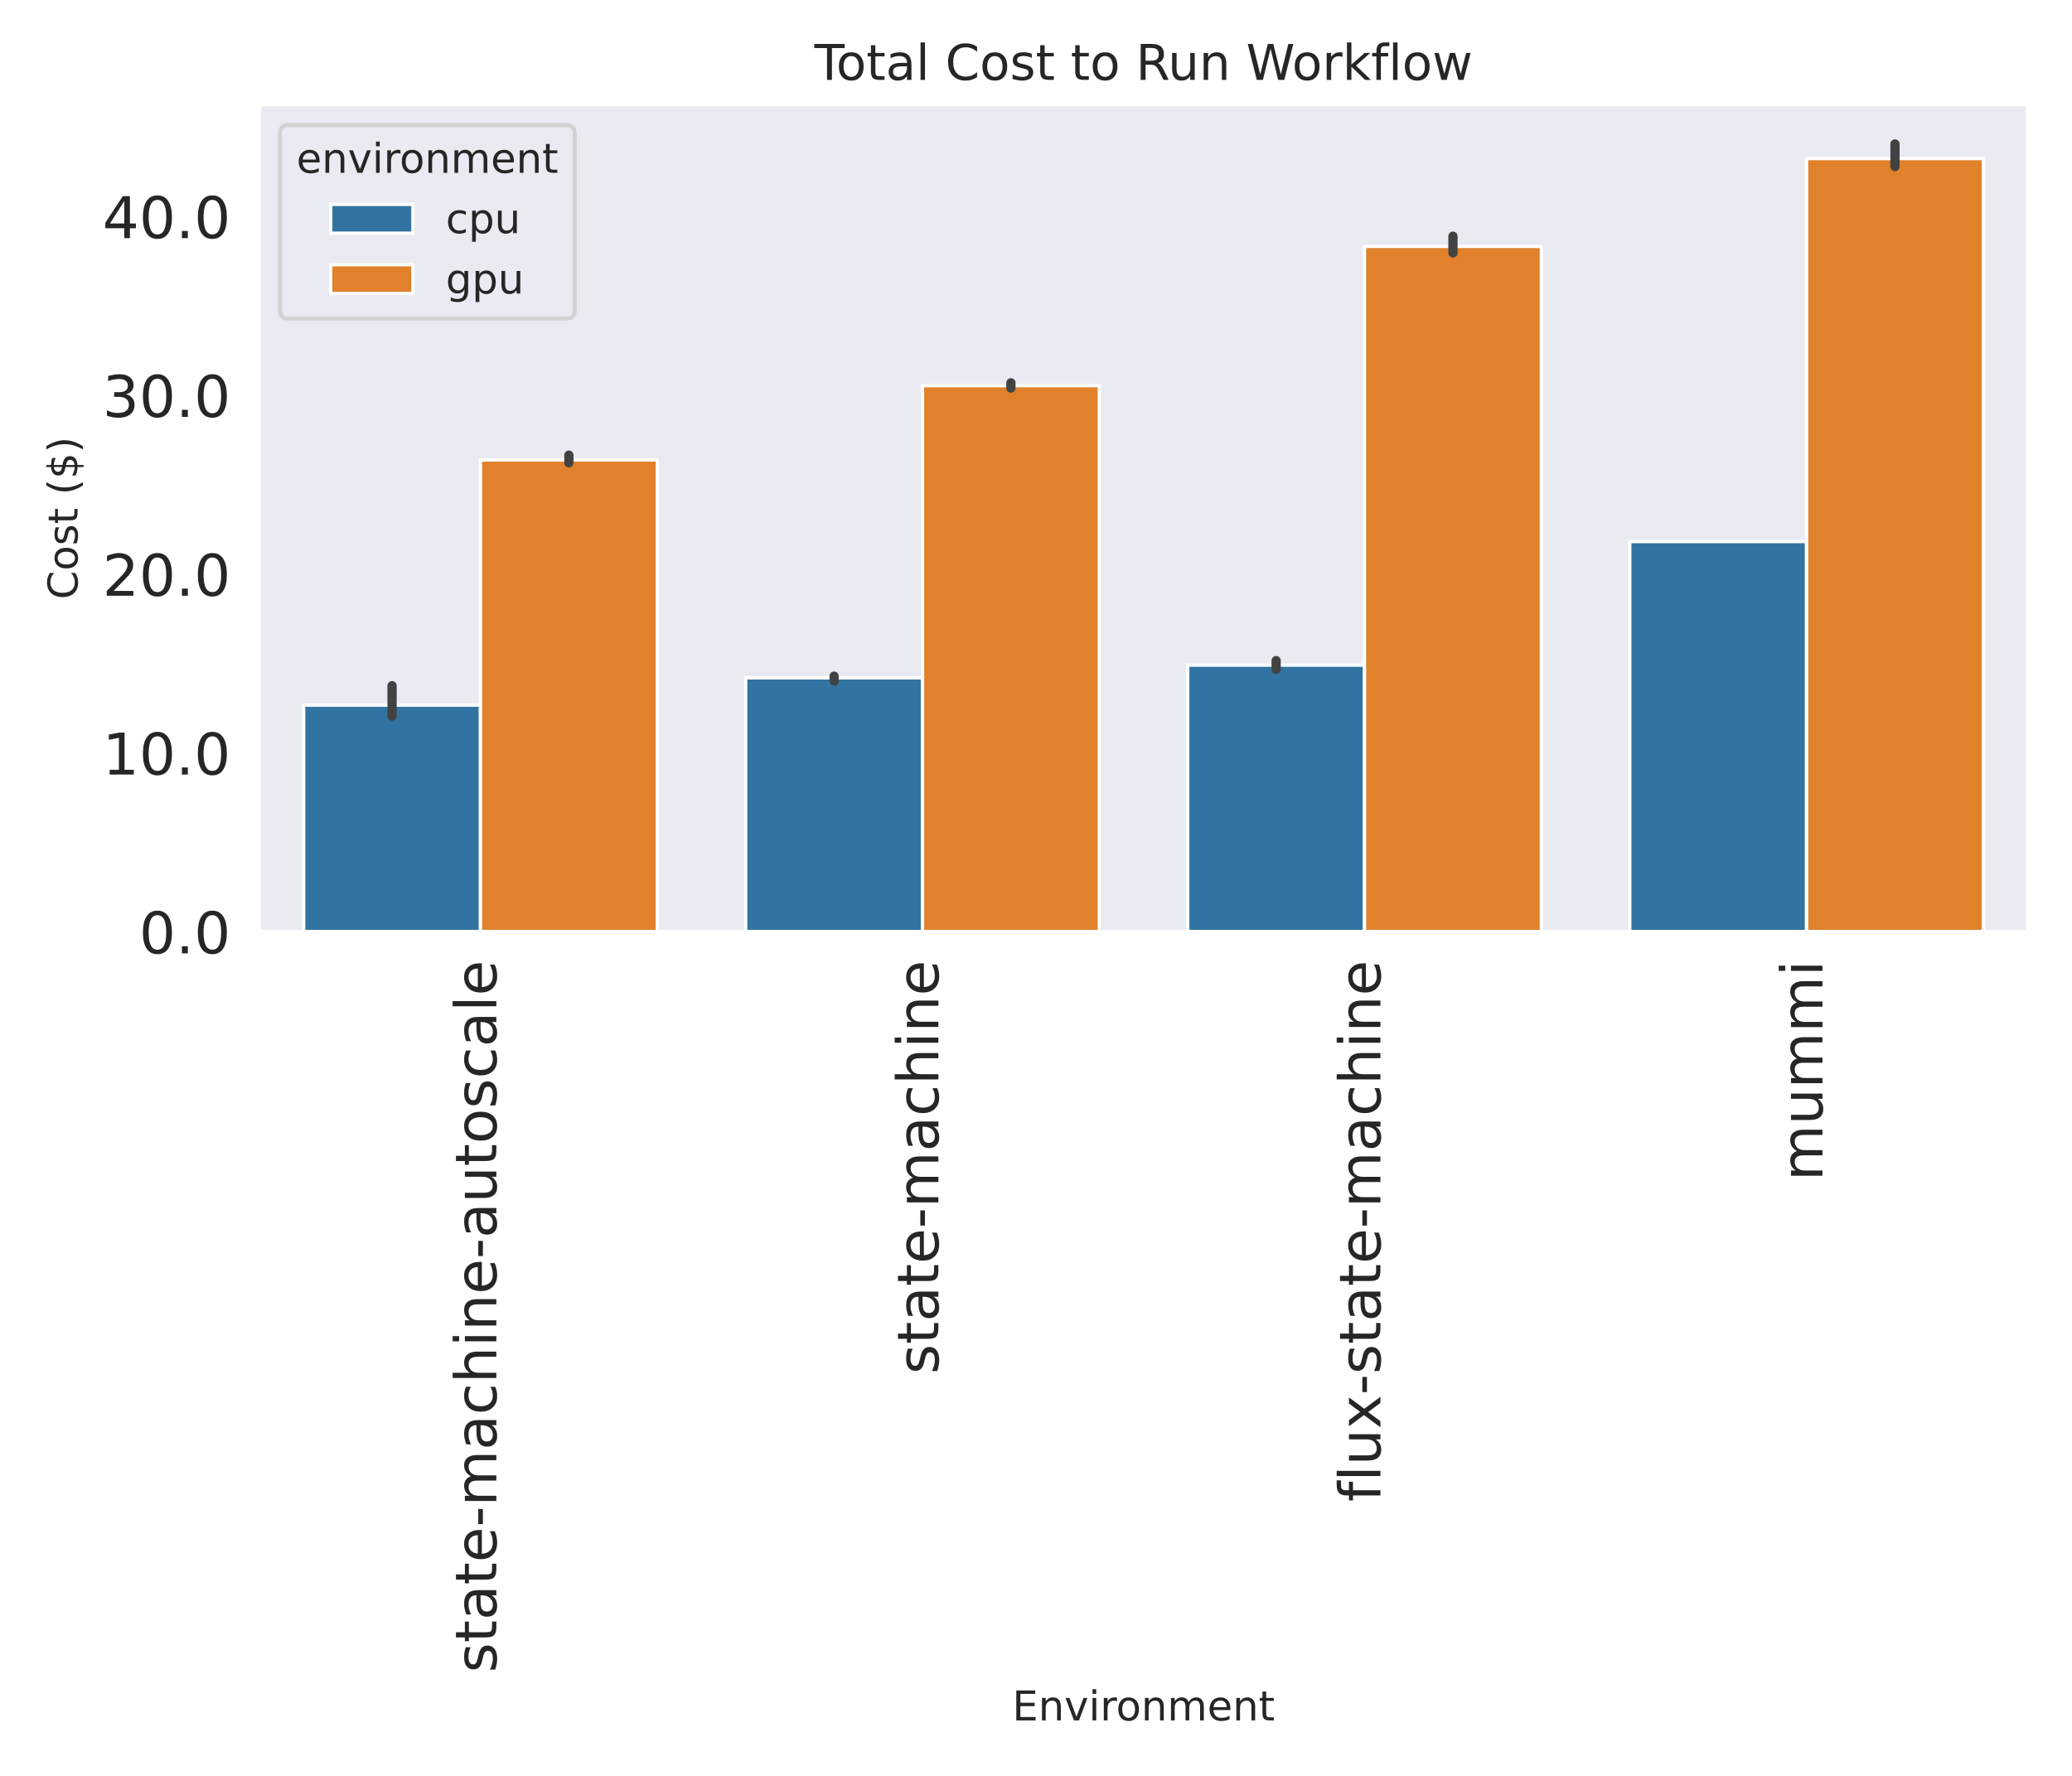
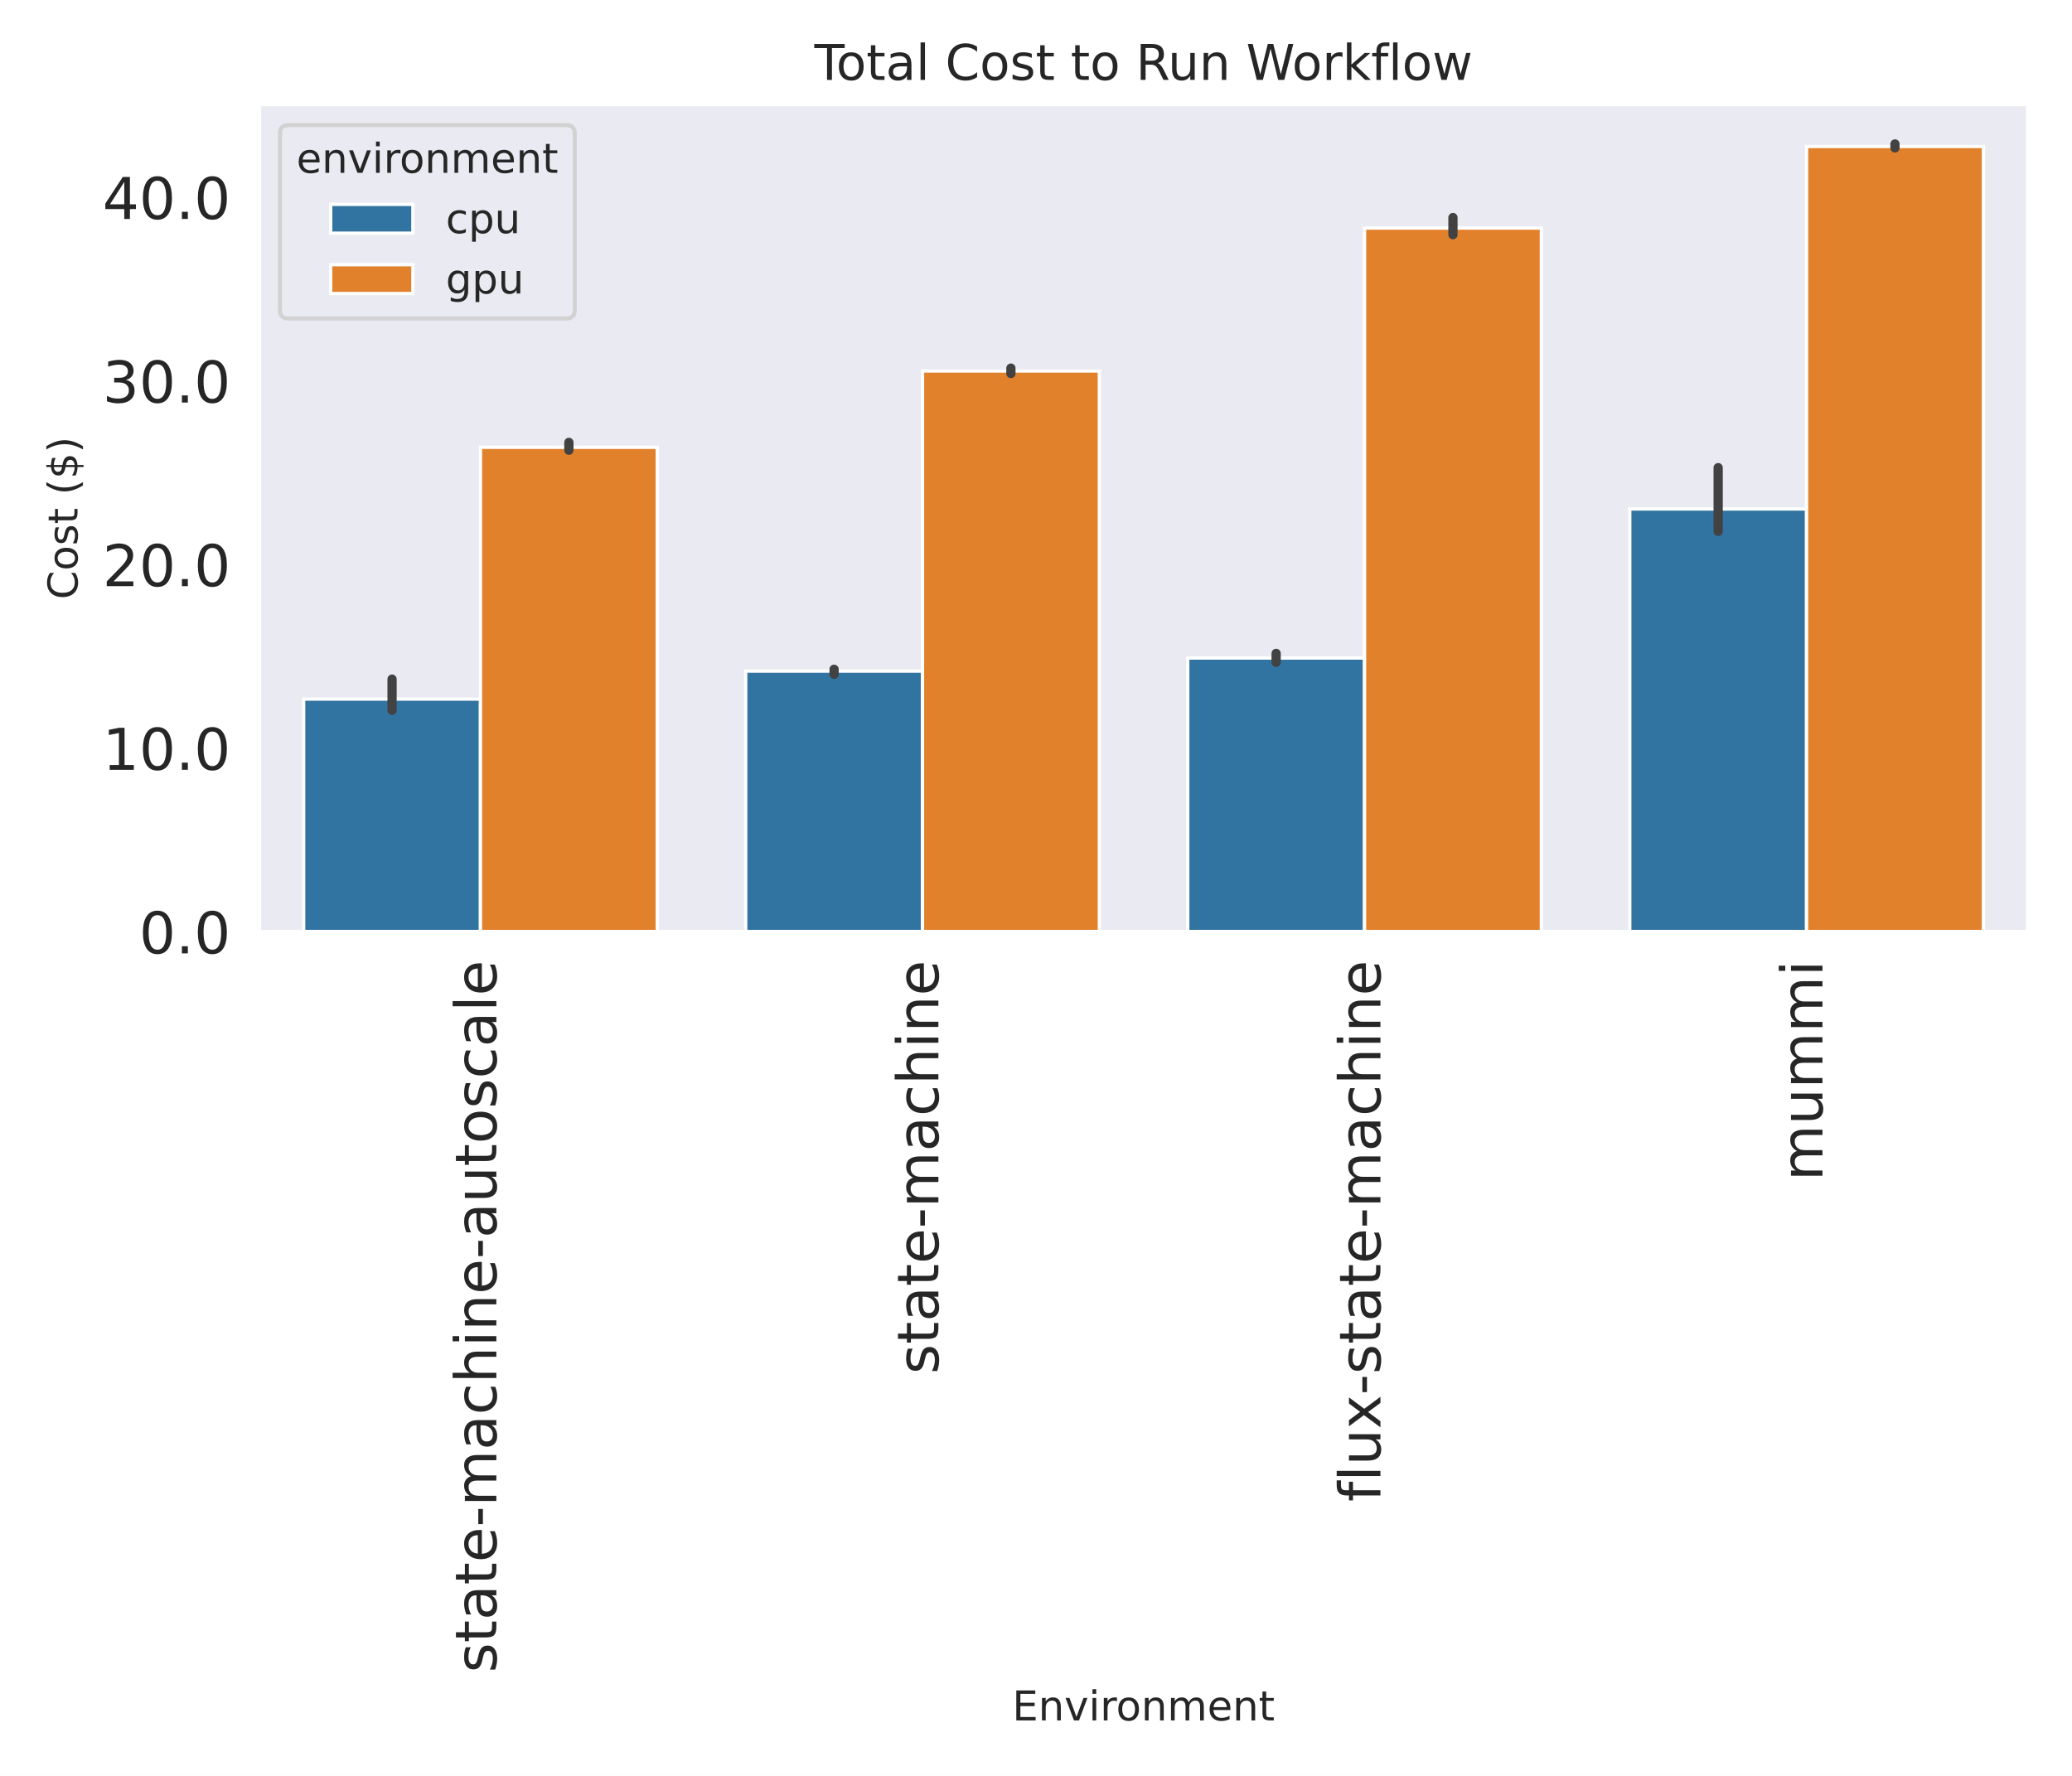
<svg xmlns="http://www.w3.org/2000/svg" xmlns:xlink="http://www.w3.org/1999/xlink" width="504pt" height="432pt" viewBox="0 0 504 432" version="1.1">
  <defs>
    <style type="text/css">*{stroke-linejoin: round; stroke-linecap: butt}</style>
  </defs>
  <g id="figure_1">
    <g id="patch_1">
      <path d="M 0 432  L 504 432  L 504 0  L 0 0  z " style="fill: #ffffff" />
    </g>
    <g id="axes_1">
      <g id="patch_2">
        <path d="M 63.11 226.6  L 493.2 226.6  L 493.2 25.44  L 63.11 25.44  z " style="fill: #eaeaf2" />
      </g>
      <g id="matplotlib.axis_1">
        <g id="xtick_1">
          <g id="text_1">
            <g style="fill: #262626" transform="translate(120.7344 406.9091) rotate(-90) scale(0.14 -0.14)">
              <defs>
                <path id="DejaVuSans-73" d="M 2834 3397  L 2834 2853  Q 2591 2978 2328 3040  Q 2066 3103 1784 3103  Q 1356 3103 1142 2972  Q 928 2841 928 2578  Q 928 2378 1081 2264  Q 1234 2150 1697 2047  L 1894 2003  Q 2506 1872 2764 1633  Q 3022 1394 3022 966  Q 3022 478 2636 193  Q 2250 -91 1575 -91  Q 1294 -91 989 -36  Q 684 19 347 128  L 347 722  Q 666 556 975 473  Q 1284 391 1588 391  Q 1994 391 2212 530  Q 2431 669 2431 922  Q 2431 1156 2273 1281  Q 2116 1406 1581 1522  L 1381 1569  Q 847 1681 609 1914  Q 372 2147 372 2553  Q 372 3047 722 3315  Q 1072 3584 1716 3584  Q 2034 3584 2315 3537  Q 2597 3491 2834 3397  z " transform="scale(0.015625)" />
                <path id="DejaVuSans-74" d="M 1172 4494  L 1172 3500  L 2356 3500  L 2356 3053  L 1172 3053  L 1172 1153  Q 1172 725 1289 603  Q 1406 481 1766 481  L 2356 481  L 2356 0  L 1766 0  Q 1100 0 847 248  Q 594 497 594 1153  L 594 3053  L 172 3053  L 172 3500  L 594 3500  L 594 4494  L 1172 4494  z " transform="scale(0.015625)" />
                <path id="DejaVuSans-61" d="M 2194 1759  Q 1497 1759 1228 1600  Q 959 1441 959 1056  Q 959 750 1161 570  Q 1363 391 1709 391  Q 2188 391 2477 730  Q 2766 1069 2766 1631  L 2766 1759  L 2194 1759  z M 3341 1997  L 3341 0  L 2766 0  L 2766 531  Q 2569 213 2275 61  Q 1981 -91 1556 -91  Q 1019 -91 701 211  Q 384 513 384 1019  Q 384 1609 779 1909  Q 1175 2209 1959 2209  L 2766 2209  L 2766 2266  Q 2766 2663 2505 2880  Q 2244 3097 1772 3097  Q 1472 3097 1187 3025  Q 903 2953 641 2809  L 641 3341  Q 956 3463 1253 3523  Q 1550 3584 1831 3584  Q 2591 3584 2966 3190  Q 3341 2797 3341 1997  z " transform="scale(0.015625)" />
                <path id="DejaVuSans-65" d="M 3597 1894  L 3597 1613  L 953 1613  Q 991 1019 1311 708  Q 1631 397 2203 397  Q 2534 397 2845 478  Q 3156 559 3463 722  L 3463 178  Q 3153 47 2828 -22  Q 2503 -91 2169 -91  Q 1331 -91 842 396  Q 353 884 353 1716  Q 353 2575 817 3079  Q 1281 3584 2069 3584  Q 2775 3584 3186 3129  Q 3597 2675 3597 1894  z M 3022 2063  Q 3016 2534 2758 2815  Q 2500 3097 2075 3097  Q 1594 3097 1305 2825  Q 1016 2553 972 2059  L 3022 2063  z " transform="scale(0.015625)" />
                <path id="DejaVuSans-2d" d="M 313 2009  L 1997 2009  L 1997 1497  L 313 1497  L 313 2009  z " transform="scale(0.015625)" />
                <path id="DejaVuSans-6d" d="M 3328 2828  Q 3544 3216 3844 3400  Q 4144 3584 4550 3584  Q 5097 3584 5394 3201  Q 5691 2819 5691 2113  L 5691 0  L 5113 0  L 5113 2094  Q 5113 2597 4934 2840  Q 4756 3084 4391 3084  Q 3944 3084 3684 2787  Q 3425 2491 3425 1978  L 3425 0  L 2847 0  L 2847 2094  Q 2847 2600 2669 2842  Q 2491 3084 2119 3084  Q 1678 3084 1418 2786  Q 1159 2488 1159 1978  L 1159 0  L 581 0  L 581 3500  L 1159 3500  L 1159 2956  Q 1356 3278 1631 3431  Q 1906 3584 2284 3584  Q 2666 3584 2933 3390  Q 3200 3197 3328 2828  z " transform="scale(0.015625)" />
                <path id="DejaVuSans-63" d="M 3122 3366  L 3122 2828  Q 2878 2963 2633 3030  Q 2388 3097 2138 3097  Q 1578 3097 1268 2742  Q 959 2388 959 1747  Q 959 1106 1268 751  Q 1578 397 2138 397  Q 2388 397 2633 464  Q 2878 531 3122 666  L 3122 134  Q 2881 22 2623 -34  Q 2366 -91 2075 -91  Q 1284 -91 818 406  Q 353 903 353 1747  Q 353 2603 823 3093  Q 1294 3584 2113 3584  Q 2378 3584 2631 3529  Q 2884 3475 3122 3366  z " transform="scale(0.015625)" />
                <path id="DejaVuSans-68" d="M 3513 2113  L 3513 0  L 2938 0  L 2938 2094  Q 2938 2591 2744 2837  Q 2550 3084 2163 3084  Q 1697 3084 1428 2787  Q 1159 2491 1159 1978  L 1159 0  L 581 0  L 581 4863  L 1159 4863  L 1159 2956  Q 1366 3272 1645 3428  Q 1925 3584 2291 3584  Q 2894 3584 3203 3211  Q 3513 2838 3513 2113  z " transform="scale(0.015625)" />
                <path id="DejaVuSans-69" d="M 603 3500  L 1178 3500  L 1178 0  L 603 0  L 603 3500  z M 603 4863  L 1178 4863  L 1178 4134  L 603 4134  L 603 4863  z " transform="scale(0.015625)" />
                <path id="DejaVuSans-6e" d="M 3513 2113  L 3513 0  L 2938 0  L 2938 2094  Q 2938 2591 2744 2837  Q 2550 3084 2163 3084  Q 1697 3084 1428 2787  Q 1159 2491 1159 1978  L 1159 0  L 581 0  L 581 3500  L 1159 3500  L 1159 2956  Q 1366 3272 1645 3428  Q 1925 3584 2291 3584  Q 2894 3584 3203 3211  Q 3513 2838 3513 2113  z " transform="scale(0.015625)" />
                <path id="DejaVuSans-75" d="M 544 1381  L 544 3500  L 1119 3500  L 1119 1403  Q 1119 906 1312 657  Q 1506 409 1894 409  Q 2359 409 2629 706  Q 2900 1003 2900 1516  L 2900 3500  L 3475 3500  L 3475 0  L 2900 0  L 2900 538  Q 2691 219 2414 64  Q 2138 -91 1772 -91  Q 1169 -91 856 284  Q 544 659 544 1381  z M 1991 3584  L 1991 3584  z " transform="scale(0.015625)" />
                <path id="DejaVuSans-6f" d="M 1959 3097  Q 1497 3097 1228 2736  Q 959 2375 959 1747  Q 959 1119 1226 758  Q 1494 397 1959 397  Q 2419 397 2687 759  Q 2956 1122 2956 1747  Q 2956 2369 2687 2733  Q 2419 3097 1959 3097  z M 1959 3584  Q 2709 3584 3137 3096  Q 3566 2609 3566 1747  Q 3566 888 3137 398  Q 2709 -91 1959 -91  Q 1206 -91 779 398  Q 353 888 353 1747  Q 353 2609 779 3096  Q 1206 3584 1959 3584  z " transform="scale(0.015625)" />
                <path id="DejaVuSans-6c" d="M 603 4863  L 1178 4863  L 1178 0  L 603 0  L 603 4863  z " transform="scale(0.015625)" />
              </defs>
              <use xlink:href="#DejaVuSans-73" />
              <use xlink:href="#DejaVuSans-74" x="52.1" />
              <use xlink:href="#DejaVuSans-61" x="91.309" />
              <use xlink:href="#DejaVuSans-74" x="152.588" />
              <use xlink:href="#DejaVuSans-65" x="191.797" />
              <use xlink:href="#DejaVuSans-2d" x="253.32" />
              <use xlink:href="#DejaVuSans-6d" x="289.404" />
              <use xlink:href="#DejaVuSans-61" x="386.816" />
              <use xlink:href="#DejaVuSans-63" x="448.096" />
              <use xlink:href="#DejaVuSans-68" x="503.076" />
              <use xlink:href="#DejaVuSans-69" x="566.455" />
              <use xlink:href="#DejaVuSans-6e" x="594.238" />
              <use xlink:href="#DejaVuSans-65" x="657.617" />
              <use xlink:href="#DejaVuSans-2d" x="719.141" />
              <use xlink:href="#DejaVuSans-61" x="755.225" />
              <use xlink:href="#DejaVuSans-75" x="816.504" />
              <use xlink:href="#DejaVuSans-74" x="879.883" />
              <use xlink:href="#DejaVuSans-6f" x="919.092" />
              <use xlink:href="#DejaVuSans-73" x="980.273" />
              <use xlink:href="#DejaVuSans-63" x="1032.373" />
              <use xlink:href="#DejaVuSans-61" x="1087.354" />
              <use xlink:href="#DejaVuSans-6c" x="1148.633" />
              <use xlink:href="#DejaVuSans-65" x="1176.416" />
            </g>
          </g>
        </g>
        <g id="xtick_2">
          <g id="text_2">
            <g style="fill: #262626" transform="translate(228.2569 334.2775) rotate(-90) scale(0.14 -0.14)">
              <use xlink:href="#DejaVuSans-73" />
              <use xlink:href="#DejaVuSans-74" x="52.1" />
              <use xlink:href="#DejaVuSans-61" x="91.309" />
              <use xlink:href="#DejaVuSans-74" x="152.588" />
              <use xlink:href="#DejaVuSans-65" x="191.797" />
              <use xlink:href="#DejaVuSans-2d" x="253.32" />
              <use xlink:href="#DejaVuSans-6d" x="289.404" />
              <use xlink:href="#DejaVuSans-61" x="386.816" />
              <use xlink:href="#DejaVuSans-63" x="448.096" />
              <use xlink:href="#DejaVuSans-68" x="503.076" />
              <use xlink:href="#DejaVuSans-69" x="566.455" />
              <use xlink:href="#DejaVuSans-6e" x="594.238" />
              <use xlink:href="#DejaVuSans-65" x="657.617" />
            </g>
          </g>
        </g>
        <g id="xtick_3">
          <g id="text_3">
            <g style="fill: #262626" transform="translate(335.7794 365.305) rotate(-90) scale(0.14 -0.14)">
              <defs>
                <path id="DejaVuSans-66" d="M 2375 4863  L 2375 4384  L 1825 4384  Q 1516 4384 1395 4259  Q 1275 4134 1275 3809  L 1275 3500  L 2222 3500  L 2222 3053  L 1275 3053  L 1275 0  L 697 0  L 697 3053  L 147 3053  L 147 3500  L 697 3500  L 697 3744  Q 697 4328 969 4595  Q 1241 4863 1831 4863  L 2375 4863  z " transform="scale(0.015625)" />
                <path id="DejaVuSans-78" d="M 3513 3500  L 2247 1797  L 3578 0  L 2900 0  L 1881 1375  L 863 0  L 184 0  L 1544 1831  L 300 3500  L 978 3500  L 1906 2253  L 2834 3500  L 3513 3500  z " transform="scale(0.015625)" />
              </defs>
              <use xlink:href="#DejaVuSans-66" />
              <use xlink:href="#DejaVuSans-6c" x="35.205" />
              <use xlink:href="#DejaVuSans-75" x="62.988" />
              <use xlink:href="#DejaVuSans-78" x="126.367" />
              <use xlink:href="#DejaVuSans-2d" x="185.547" />
              <use xlink:href="#DejaVuSans-73" x="221.631" />
              <use xlink:href="#DejaVuSans-74" x="273.73" />
              <use xlink:href="#DejaVuSans-61" x="312.939" />
              <use xlink:href="#DejaVuSans-74" x="374.219" />
              <use xlink:href="#DejaVuSans-65" x="413.428" />
              <use xlink:href="#DejaVuSans-2d" x="474.951" />
              <use xlink:href="#DejaVuSans-6d" x="511.035" />
              <use xlink:href="#DejaVuSans-61" x="608.447" />
              <use xlink:href="#DejaVuSans-63" x="669.727" />
              <use xlink:href="#DejaVuSans-68" x="724.707" />
              <use xlink:href="#DejaVuSans-69" x="788.086" />
              <use xlink:href="#DejaVuSans-6e" x="815.869" />
              <use xlink:href="#DejaVuSans-65" x="879.248" />
            </g>
          </g>
        </g>
        <g id="xtick_4">
          <g id="text_4">
            <g style="fill: #262626" transform="translate(443.3019 287.2725) rotate(-90) scale(0.14 -0.14)">
              <use xlink:href="#DejaVuSans-6d" />
              <use xlink:href="#DejaVuSans-75" x="97.412" />
              <use xlink:href="#DejaVuSans-6d" x="160.791" />
              <use xlink:href="#DejaVuSans-6d" x="258.203" />
              <use xlink:href="#DejaVuSans-69" x="355.615" />
            </g>
          </g>
        </g>
        <g id="text_5">
          <g style="fill: #262626" transform="translate(246.2316 418.5075) scale(0.1 -0.1)">
            <defs>
              <path id="DejaVuSans-45" d="M 628 4666  L 3578 4666  L 3578 4134  L 1259 4134  L 1259 2753  L 3481 2753  L 3481 2222  L 1259 2222  L 1259 531  L 3634 531  L 3634 0  L 628 0  L 628 4666  z " transform="scale(0.015625)" />
              <path id="DejaVuSans-76" d="M 191 3500  L 800 3500  L 1894 563  L 2988 3500  L 3597 3500  L 2284 0  L 1503 0  L 191 3500  z " transform="scale(0.015625)" />
              <path id="DejaVuSans-72" d="M 2631 2963  Q 2534 3019 2420 3045  Q 2306 3072 2169 3072  Q 1681 3072 1420 2755  Q 1159 2438 1159 1844  L 1159 0  L 581 0  L 581 3500  L 1159 3500  L 1159 2956  Q 1341 3275 1631 3429  Q 1922 3584 2338 3584  Q 2397 3584 2469 3576  Q 2541 3569 2628 3553  L 2631 2963  z " transform="scale(0.015625)" />
            </defs>
            <use xlink:href="#DejaVuSans-45" />
            <use xlink:href="#DejaVuSans-6e" x="63.184" />
            <use xlink:href="#DejaVuSans-76" x="126.562" />
            <use xlink:href="#DejaVuSans-69" x="185.742" />
            <use xlink:href="#DejaVuSans-72" x="213.525" />
            <use xlink:href="#DejaVuSans-6f" x="252.389" />
            <use xlink:href="#DejaVuSans-6e" x="313.57" />
            <use xlink:href="#DejaVuSans-6d" x="376.949" />
            <use xlink:href="#DejaVuSans-65" x="474.361" />
            <use xlink:href="#DejaVuSans-6e" x="535.885" />
            <use xlink:href="#DejaVuSans-74" x="599.264" />
          </g>
        </g>
      </g>
      <g id="matplotlib.axis_2">
        <g id="ytick_1">
          <g id="text_6">
            <g style="fill: #262626" transform="translate(33.84562 231.9189) scale(0.14 -0.14)">
              <defs>
                <path id="DejaVuSans-30" d="M 2034 4250  Q 1547 4250 1301 3770  Q 1056 3291 1056 2328  Q 1056 1369 1301 889  Q 1547 409 2034 409  Q 2525 409 2770 889  Q 3016 1369 3016 2328  Q 3016 3291 2770 3770  Q 2525 4250 2034 4250  z M 2034 4750  Q 2819 4750 3233 4129  Q 3647 3509 3647 2328  Q 3647 1150 3233 529  Q 2819 -91 2034 -91  Q 1250 -91 836 529  Q 422 1150 422 2328  Q 422 3509 836 4129  Q 1250 4750 2034 4750  z " transform="scale(0.015625)" />
                <path id="DejaVuSans-2e" d="M 684 794  L 1344 794  L 1344 0  L 684 0  L 684 794  z " transform="scale(0.015625)" />
              </defs>
              <use xlink:href="#DejaVuSans-30" />
              <use xlink:href="#DejaVuSans-2e" x="63.623" />
              <use xlink:href="#DejaVuSans-30" x="95.41" />
            </g>
          </g>
        </g>
        <g id="ytick_2">
          <g id="text_7">
-             <g style="fill: #262626" transform="translate(24.93812 188.4204) scale(0.14 -0.14)">
+             <g style="fill: #262626" transform="translate(24.93812 187.2537) scale(0.14 -0.14)">
              <defs>
                <path id="DejaVuSans-31" d="M 794 531  L 1825 531  L 1825 4091  L 703 3866  L 703 4441  L 1819 4666  L 2450 4666  L 2450 531  L 3481 531  L 3481 0  L 794 0  L 794 531  z " transform="scale(0.015625)" />
              </defs>
              <use xlink:href="#DejaVuSans-31" />
              <use xlink:href="#DejaVuSans-30" x="63.623" />
              <use xlink:href="#DejaVuSans-2e" x="127.246" />
              <use xlink:href="#DejaVuSans-30" x="159.033" />
            </g>
          </g>
        </g>
        <g id="ytick_3">
          <g id="text_8">
-             <g style="fill: #262626" transform="translate(24.93812 144.9219) scale(0.14 -0.14)">
+             <g style="fill: #262626" transform="translate(24.93812 142.5885) scale(0.14 -0.14)">
              <defs>
                <path id="DejaVuSans-32" d="M 1228 531  L 3431 531  L 3431 0  L 469 0  L 469 531  Q 828 903 1448 1529  Q 2069 2156 2228 2338  Q 2531 2678 2651 2914  Q 2772 3150 2772 3378  Q 2772 3750 2511 3984  Q 2250 4219 1831 4219  Q 1534 4219 1204 4116  Q 875 4013 500 3803  L 500 4441  Q 881 4594 1212 4672  Q 1544 4750 1819 4750  Q 2544 4750 2975 4387  Q 3406 4025 3406 3419  Q 3406 3131 3298 2873  Q 3191 2616 2906 2266  Q 2828 2175 2409 1742  Q 1991 1309 1228 531  z " transform="scale(0.015625)" />
              </defs>
              <use xlink:href="#DejaVuSans-32" />
              <use xlink:href="#DejaVuSans-30" x="63.623" />
              <use xlink:href="#DejaVuSans-2e" x="127.246" />
              <use xlink:href="#DejaVuSans-30" x="159.033" />
            </g>
          </g>
        </g>
        <g id="ytick_4">
          <g id="text_9">
-             <g style="fill: #262626" transform="translate(24.93812 101.4233) scale(0.14 -0.14)">
+             <g style="fill: #262626" transform="translate(24.93812 97.92337) scale(0.14 -0.14)">
              <defs>
                <path id="DejaVuSans-33" d="M 2597 2516  Q 3050 2419 3304 2112  Q 3559 1806 3559 1356  Q 3559 666 3084 287  Q 2609 -91 1734 -91  Q 1441 -91 1130 -33  Q 819 25 488 141  L 488 750  Q 750 597 1062 519  Q 1375 441 1716 441  Q 2309 441 2620 675  Q 2931 909 2931 1356  Q 2931 1769 2642 2001  Q 2353 2234 1838 2234  L 1294 2234  L 1294 2753  L 1863 2753  Q 2328 2753 2575 2939  Q 2822 3125 2822 3475  Q 2822 3834 2567 4026  Q 2313 4219 1838 4219  Q 1578 4219 1281 4162  Q 984 4106 628 3988  L 628 4550  Q 988 4650 1302 4700  Q 1616 4750 1894 4750  Q 2613 4750 3031 4423  Q 3450 4097 3450 3541  Q 3450 3153 3228 2886  Q 3006 2619 2597 2516  z " transform="scale(0.015625)" />
              </defs>
              <use xlink:href="#DejaVuSans-33" />
              <use xlink:href="#DejaVuSans-30" x="63.623" />
              <use xlink:href="#DejaVuSans-2e" x="127.246" />
              <use xlink:href="#DejaVuSans-30" x="159.033" />
            </g>
          </g>
        </g>
        <g id="ytick_5">
          <g id="text_10">
-             <g style="fill: #262626" transform="translate(24.93812 57.9248) scale(0.14 -0.14)">
+             <g style="fill: #262626" transform="translate(24.93812 53.25819) scale(0.14 -0.14)">
              <defs>
                <path id="DejaVuSans-34" d="M 2419 4116  L 825 1625  L 2419 1625  L 2419 4116  z M 2253 4666  L 3047 4666  L 3047 1625  L 3713 1625  L 3713 1100  L 3047 1100  L 3047 0  L 2419 0  L 2419 1100  L 313 1100  L 313 1709  L 2253 4666  z " transform="scale(0.015625)" />
              </defs>
              <use xlink:href="#DejaVuSans-34" />
              <use xlink:href="#DejaVuSans-30" x="63.623" />
              <use xlink:href="#DejaVuSans-2e" x="127.246" />
              <use xlink:href="#DejaVuSans-30" x="159.033" />
            </g>
          </g>
        </g>
        <g id="text_11">
          <g style="fill: #262626" transform="translate(18.85844 145.8075) rotate(-90) scale(0.1 -0.1)">
            <defs>
              <path id="DejaVuSans-43" d="M 4122 4306  L 4122 3641  Q 3803 3938 3442 4084  Q 3081 4231 2675 4231  Q 1875 4231 1450 3742  Q 1025 3253 1025 2328  Q 1025 1406 1450 917  Q 1875 428 2675 428  Q 3081 428 3442 575  Q 3803 722 4122 1019  L 4122 359  Q 3791 134 3420 21  Q 3050 -91 2638 -91  Q 1578 -91 968 557  Q 359 1206 359 2328  Q 359 3453 968 4101  Q 1578 4750 2638 4750  Q 3056 4750 3426 4639  Q 3797 4528 4122 4306  z " transform="scale(0.015625)" />
              <path id="DejaVuSans-20" transform="scale(0.015625)" />
              <path id="DejaVuSans-28" d="M 1984 4856  Q 1566 4138 1362 3434  Q 1159 2731 1159 2009  Q 1159 1288 1364 580  Q 1569 -128 1984 -844  L 1484 -844  Q 1016 -109 783 600  Q 550 1309 550 2009  Q 550 2706 781 3412  Q 1013 4119 1484 4856  L 1984 4856  z " transform="scale(0.015625)" />
              <path id="DejaVuSans-24" d="M 2163 -941  L 1850 -941  L 1847 0  Q 1519 6 1191 76  Q 863 147 531 288  L 531 850  Q 850 650 1176 548  Q 1503 447 1850 444  L 1850 1869  Q 1159 1981 845 2250  Q 531 2519 531 2988  Q 531 3497 872 3790  Q 1213 4084 1850 4128  L 1850 4863  L 2163 4863  L 2163 4138  Q 2453 4125 2725 4076  Q 2997 4028 3256 3944  L 3256 3397  Q 2997 3528 2723 3600  Q 2450 3672 2163 3684  L 2163 2350  Q 2872 2241 3206 1959  Q 3541 1678 3541 1191  Q 3541 663 3186 358  Q 2831 53 2163 6  L 2163 -941  z M 1850 2406  L 1850 3688  Q 1488 3647 1297 3481  Q 1106 3316 1106 3041  Q 1106 2772 1282 2622  Q 1459 2472 1850 2406  z M 2163 1806  L 2163 453  Q 2559 506 2761 678  Q 2963 850 2963 1131  Q 2963 1406 2770 1568  Q 2578 1731 2163 1806  z " transform="scale(0.015625)" />
              <path id="DejaVuSans-29" d="M 513 4856  L 1013 4856  Q 1481 4119 1714 3412  Q 1947 2706 1947 2009  Q 1947 1309 1714 600  Q 1481 -109 1013 -844  L 513 -844  Q 928 -128 1133 580  Q 1338 1288 1338 2009  Q 1338 2731 1133 3434  Q 928 4138 513 4856  z " transform="scale(0.015625)" />
            </defs>
            <use xlink:href="#DejaVuSans-43" />
            <use xlink:href="#DejaVuSans-6f" x="69.824" />
            <use xlink:href="#DejaVuSans-73" x="131.006" />
            <use xlink:href="#DejaVuSans-74" x="183.105" />
            <use xlink:href="#DejaVuSans-20" x="222.314" />
            <use xlink:href="#DejaVuSans-28" x="254.102" />
            <use xlink:href="#DejaVuSans-24" x="293.115" />
            <use xlink:href="#DejaVuSans-29" x="356.738" />
          </g>
        </g>
      </g>
      <g id="patch_3">
-         <path d="M 73.862 226.6  L 116.871 226.6  L 116.871 171.54  L 73.862 171.54  z " clip-path="url(#p7c8dd5d6e8)" style="fill: #3274a1; stroke: #ffffff; stroke-width: 0.8; stroke-linejoin: miter" />
+         <path d="M 73.862 226.6  L 116.871 226.6  L 116.871 170.064  L 73.862 170.064  z " clip-path="url(#p03634ea01e)" style="fill: #3274a1; stroke: #ffffff; stroke-width: 0.8; stroke-linejoin: miter" />
      </g>
      <g id="patch_4">
-         <path d="M 181.385 226.6  L 224.394 226.6  L 224.394 164.897  L 181.385 164.897  z " clip-path="url(#p7c8dd5d6e8)" style="fill: #3274a1; stroke: #ffffff; stroke-width: 0.8; stroke-linejoin: miter" />
+         <path d="M 181.385 226.6  L 224.394 226.6  L 224.394 163.242  L 181.385 163.242  z " clip-path="url(#p03634ea01e)" style="fill: #3274a1; stroke: #ffffff; stroke-width: 0.8; stroke-linejoin: miter" />
      </g>
      <g id="patch_5">
-         <path d="M 288.907 226.6  L 331.916 226.6  L 331.916 161.81  L 288.907 161.81  z " clip-path="url(#p7c8dd5d6e8)" style="fill: #3274a1; stroke: #ffffff; stroke-width: 0.8; stroke-linejoin: miter" />
+         <path d="M 288.907 226.6  L 331.916 226.6  L 331.916 160.072  L 288.907 160.072  z " clip-path="url(#p03634ea01e)" style="fill: #3274a1; stroke: #ffffff; stroke-width: 0.8; stroke-linejoin: miter" />
      </g>
      <g id="patch_6">
-         <path d="M 396.43 226.6  L 439.439 226.6  L 439.439 131.737  L 396.43 131.737  z " clip-path="url(#p7c8dd5d6e8)" style="fill: #3274a1; stroke: #ffffff; stroke-width: 0.8; stroke-linejoin: miter" />
+         <path d="M 396.43 226.6  L 439.439 226.6  L 439.439 123.809  L 396.43 123.809  z " clip-path="url(#p03634ea01e)" style="fill: #3274a1; stroke: #ffffff; stroke-width: 0.8; stroke-linejoin: miter" />
      </g>
      <g id="patch_7">
-         <path d="M 116.871 226.6  L 159.88 226.6  L 159.88 111.886  L 116.871 111.886  z " clip-path="url(#p7c8dd5d6e8)" style="fill: #e1812c; stroke: #ffffff; stroke-width: 0.8; stroke-linejoin: miter" />
+         <path d="M 116.871 226.6  L 159.88 226.6  L 159.88 108.809  L 116.871 108.809  z " clip-path="url(#p03634ea01e)" style="fill: #e1812c; stroke: #ffffff; stroke-width: 0.8; stroke-linejoin: miter" />
      </g>
      <g id="patch_8">
-         <path d="M 224.394 226.6  L 267.403 226.6  L 267.403 93.816  L 224.394 93.816  z " clip-path="url(#p7c8dd5d6e8)" style="fill: #e1812c; stroke: #ffffff; stroke-width: 0.8; stroke-linejoin: miter" />
+         <path d="M 224.394 226.6  L 267.403 226.6  L 267.403 90.254  L 224.394 90.254  z " clip-path="url(#p03634ea01e)" style="fill: #e1812c; stroke: #ffffff; stroke-width: 0.8; stroke-linejoin: miter" />
      </g>
      <g id="patch_9">
-         <path d="M 331.916 226.6  L 374.925 226.6  L 374.925 59.949  L 331.916 59.949  z " clip-path="url(#p7c8dd5d6e8)" style="fill: #e1812c; stroke: #ffffff; stroke-width: 0.8; stroke-linejoin: miter" />
+         <path d="M 331.916 226.6  L 374.925 226.6  L 374.925 55.479  L 331.916 55.479  z " clip-path="url(#p03634ea01e)" style="fill: #e1812c; stroke: #ffffff; stroke-width: 0.8; stroke-linejoin: miter" />
      </g>
      <g id="patch_10">
-         <path d="M 439.439 226.6  L 482.448 226.6  L 482.448 38.57  L 439.439 38.57  z " clip-path="url(#p7c8dd5d6e8)" style="fill: #e1812c; stroke: #ffffff; stroke-width: 0.8; stroke-linejoin: miter" />
+         <path d="M 439.439 226.6  L 482.448 226.6  L 482.448 35.637  L 439.439 35.637  z " clip-path="url(#p03634ea01e)" style="fill: #e1812c; stroke: #ffffff; stroke-width: 0.8; stroke-linejoin: miter" />
      </g>
      <g id="patch_11">
-         <path d="M 116.871 226.6  L 116.871 226.6  L 116.871 226.6  L 116.871 226.6  z " clip-path="url(#p7c8dd5d6e8)" style="fill: #3274a1; stroke: #ffffff; stroke-width: 0.8; stroke-linejoin: miter" />
+         <path d="M 116.871 226.6  L 116.871 226.6  L 116.871 226.6  L 116.871 226.6  z " clip-path="url(#p03634ea01e)" style="fill: #3274a1; stroke: #ffffff; stroke-width: 0.8; stroke-linejoin: miter" />
      </g>
      <g id="patch_12">
-         <path d="M 116.871 226.6  L 116.871 226.6  L 116.871 226.6  L 116.871 226.6  z " clip-path="url(#p7c8dd5d6e8)" style="fill: #e1812c; stroke: #ffffff; stroke-width: 0.8; stroke-linejoin: miter" />
+         <path d="M 116.871 226.6  L 116.871 226.6  L 116.871 226.6  L 116.871 226.6  z " clip-path="url(#p03634ea01e)" style="fill: #e1812c; stroke: #ffffff; stroke-width: 0.8; stroke-linejoin: miter" />
      </g>
      <g id="line2d_1">
-         <path d="M 95.367 174.189  L 95.367 166.806  " clip-path="url(#p7c8dd5d6e8)" style="fill: none; stroke: #424242; stroke-width: 2.25; stroke-linecap: round" />
+         <path d="M 95.367 172.783  L 95.367 165.202  " clip-path="url(#p03634ea01e)" style="fill: none; stroke: #424242; stroke-width: 2.25; stroke-linecap: round" />
      </g>
      <g id="line2d_2">
-         <path d="M 202.889 165.658  L 202.889 164.471  " clip-path="url(#p7c8dd5d6e8)" style="fill: none; stroke: #424242; stroke-width: 2.25; stroke-linecap: round" />
+         <path d="M 202.889 164.024  L 202.889 162.805  " clip-path="url(#p03634ea01e)" style="fill: none; stroke: #424242; stroke-width: 2.25; stroke-linecap: round" />
      </g>
      <g id="line2d_3">
-         <path d="M 310.412 162.816  L 310.412 160.702  " clip-path="url(#p7c8dd5d6e8)" style="fill: none; stroke: #424242; stroke-width: 2.25; stroke-linecap: round" />
+         <path d="M 310.412 161.105  L 310.412 158.935  " clip-path="url(#p03634ea01e)" style="fill: none; stroke: #424242; stroke-width: 2.25; stroke-linecap: round" />
      </g>
      <g id="line2d_4">
-         <path clip-path="url(#p7c8dd5d6e8)" style="fill: none; stroke: #424242; stroke-width: 2.25; stroke-linecap: round" />
+         <path d="M 417.934 129.258  L 417.934 113.757  " clip-path="url(#p03634ea01e)" style="fill: none; stroke: #424242; stroke-width: 2.25; stroke-linecap: round" />
      </g>
      <g id="line2d_5">
-         <path d="M 138.376 112.58  L 138.376 110.712  " clip-path="url(#p7c8dd5d6e8)" style="fill: none; stroke: #424242; stroke-width: 2.25; stroke-linecap: round" />
+         <path d="M 138.376 109.522  L 138.376 107.604  " clip-path="url(#p03634ea01e)" style="fill: none; stroke: #424242; stroke-width: 2.25; stroke-linecap: round" />
      </g>
      <g id="line2d_6">
-         <path d="M 245.898 94.408  L 245.898 93.121  " clip-path="url(#p7c8dd5d6e8)" style="fill: none; stroke: #424242; stroke-width: 2.25; stroke-linecap: round" />
+         <path d="M 245.898 90.862  L 245.898 89.541  " clip-path="url(#p03634ea01e)" style="fill: none; stroke: #424242; stroke-width: 2.25; stroke-linecap: round" />
      </g>
      <g id="line2d_7">
-         <path d="M 353.421 61.523  L 353.421 57.453  " clip-path="url(#p7c8dd5d6e8)" style="fill: none; stroke: #424242; stroke-width: 2.25; stroke-linecap: round" />
+         <path d="M 353.421 57.095  L 353.421 52.916  " clip-path="url(#p03634ea01e)" style="fill: none; stroke: #424242; stroke-width: 2.25; stroke-linecap: round" />
      </g>
      <g id="line2d_8">
-         <path d="M 460.943 40.512  L 460.943 35.019  " clip-path="url(#p7c8dd5d6e8)" style="fill: none; stroke: #424242; stroke-width: 2.25; stroke-linecap: round" />
+         <path d="M 460.943 35.981  L 460.943 35.019  " clip-path="url(#p03634ea01e)" style="fill: none; stroke: #424242; stroke-width: 2.25; stroke-linecap: round" />
      </g>
      <g id="patch_13">
        <path d="M 63.11 226.6  L 63.11 25.44  " style="fill: none; stroke: #ffffff; stroke-width: 0.8; stroke-linejoin: miter; stroke-linecap: square" />
      </g>
      <g id="patch_14">
        <path d="M 493.2 226.6  L 493.2 25.44  " style="fill: none; stroke: #ffffff; stroke-width: 0.8; stroke-linejoin: miter; stroke-linecap: square" />
      </g>
      <g id="patch_15">
        <path d="M 63.11 226.6  L 493.2 226.6  " style="fill: none; stroke: #ffffff; stroke-width: 0.8; stroke-linejoin: miter; stroke-linecap: square" />
      </g>
      <g id="patch_16">
        <path d="M 63.11 25.44  L 493.2 25.44  " style="fill: none; stroke: #ffffff; stroke-width: 0.8; stroke-linejoin: miter; stroke-linecap: square" />
      </g>
      <g id="text_12">
        <g style="fill: #262626" transform="translate(198.1 19.44) scale(0.12 -0.12)">
          <defs>
            <path id="DejaVuSans-54" d="M -19 4666  L 3928 4666  L 3928 4134  L 2272 4134  L 2272 0  L 1638 0  L 1638 4134  L -19 4134  L -19 4666  z " transform="scale(0.015625)" />
            <path id="DejaVuSans-52" d="M 2841 2188  Q 3044 2119 3236 1894  Q 3428 1669 3622 1275  L 4263 0  L 3584 0  L 2988 1197  Q 2756 1666 2539 1819  Q 2322 1972 1947 1972  L 1259 1972  L 1259 0  L 628 0  L 628 4666  L 2053 4666  Q 2853 4666 3247 4331  Q 3641 3997 3641 3322  Q 3641 2881 3436 2590  Q 3231 2300 2841 2188  z M 1259 4147  L 1259 2491  L 2053 2491  Q 2509 2491 2742 2702  Q 2975 2913 2975 3322  Q 2975 3731 2742 3939  Q 2509 4147 2053 4147  L 1259 4147  z " transform="scale(0.015625)" />
            <path id="DejaVuSans-57" d="M 213 4666  L 850 4666  L 1831 722  L 2809 4666  L 3519 4666  L 4500 722  L 5478 4666  L 6119 4666  L 4947 0  L 4153 0  L 3169 4050  L 2175 0  L 1381 0  L 213 4666  z " transform="scale(0.015625)" />
            <path id="DejaVuSans-6b" d="M 581 4863  L 1159 4863  L 1159 1991  L 2875 3500  L 3609 3500  L 1753 1863  L 3688 0  L 2938 0  L 1159 1709  L 1159 0  L 581 0  L 581 4863  z " transform="scale(0.015625)" />
            <path id="DejaVuSans-77" d="M 269 3500  L 844 3500  L 1563 769  L 2278 3500  L 2956 3500  L 3675 769  L 4391 3500  L 4966 3500  L 4050 0  L 3372 0  L 2619 2869  L 1863 0  L 1184 0  L 269 3500  z " transform="scale(0.015625)" />
          </defs>
          <use xlink:href="#DejaVuSans-54" />
          <use xlink:href="#DejaVuSans-6f" x="44.084" />
          <use xlink:href="#DejaVuSans-74" x="105.266" />
          <use xlink:href="#DejaVuSans-61" x="144.475" />
          <use xlink:href="#DejaVuSans-6c" x="205.754" />
          <use xlink:href="#DejaVuSans-20" x="233.537" />
          <use xlink:href="#DejaVuSans-43" x="265.324" />
          <use xlink:href="#DejaVuSans-6f" x="335.148" />
          <use xlink:href="#DejaVuSans-73" x="396.33" />
          <use xlink:href="#DejaVuSans-74" x="448.43" />
          <use xlink:href="#DejaVuSans-20" x="487.639" />
          <use xlink:href="#DejaVuSans-74" x="519.426" />
          <use xlink:href="#DejaVuSans-6f" x="558.635" />
          <use xlink:href="#DejaVuSans-20" x="619.816" />
          <use xlink:href="#DejaVuSans-52" x="651.604" />
          <use xlink:href="#DejaVuSans-75" x="716.586" />
          <use xlink:href="#DejaVuSans-6e" x="779.965" />
          <use xlink:href="#DejaVuSans-20" x="843.344" />
          <use xlink:href="#DejaVuSans-57" x="875.131" />
          <use xlink:href="#DejaVuSans-6f" x="968.133" />
          <use xlink:href="#DejaVuSans-72" x="1029.314" />
          <use xlink:href="#DejaVuSans-6b" x="1070.428" />
          <use xlink:href="#DejaVuSans-66" x="1128.338" />
          <use xlink:href="#DejaVuSans-6c" x="1163.543" />
          <use xlink:href="#DejaVuSans-6f" x="1191.326" />
          <use xlink:href="#DejaVuSans-77" x="1252.508" />
        </g>
      </g>
      <g id="legend_1">
        <g id="patch_17">
          <path d="M 70.11 77.474  L 137.791 77.474  Q 139.791 77.474 139.791 75.474  L 139.791 32.44  Q 139.791 30.44 137.791 30.44  L 70.11 30.44  Q 68.11 30.44 68.11 32.44  L 68.11 75.474  Q 68.11 77.474 70.11 77.474  z " style="fill: #eaeaf2; opacity: 0.8; stroke: #cccccc; stroke-linejoin: miter" />
        </g>
        <g id="text_13">
          <g style="fill: #262626" transform="translate(72.11 42.03844) scale(0.1 -0.1)">
            <use xlink:href="#DejaVuSans-65" />
            <use xlink:href="#DejaVuSans-6e" x="61.523" />
            <use xlink:href="#DejaVuSans-76" x="124.902" />
            <use xlink:href="#DejaVuSans-69" x="184.082" />
            <use xlink:href="#DejaVuSans-72" x="211.865" />
            <use xlink:href="#DejaVuSans-6f" x="250.729" />
            <use xlink:href="#DejaVuSans-6e" x="311.91" />
            <use xlink:href="#DejaVuSans-6d" x="375.289" />
            <use xlink:href="#DejaVuSans-65" x="472.701" />
            <use xlink:href="#DejaVuSans-6e" x="534.225" />
            <use xlink:href="#DejaVuSans-74" x="597.604" />
          </g>
        </g>
        <g id="patch_18">
          <path d="M 80.433 56.717  L 100.433 56.717  L 100.433 49.717  L 80.433 49.717  z " style="fill: #3274a1; stroke: #ffffff; stroke-width: 0.8; stroke-linejoin: miter" />
        </g>
        <g id="text_14">
          <g style="fill: #262626" transform="translate(108.4334 56.71656) scale(0.1 -0.1)">
            <defs>
              <path id="DejaVuSans-70" d="M 1159 525  L 1159 -1331  L 581 -1331  L 581 3500  L 1159 3500  L 1159 2969  Q 1341 3281 1617 3432  Q 1894 3584 2278 3584  Q 2916 3584 3314 3078  Q 3713 2572 3713 1747  Q 3713 922 3314 415  Q 2916 -91 2278 -91  Q 1894 -91 1617 61  Q 1341 213 1159 525  z M 3116 1747  Q 3116 2381 2855 2742  Q 2594 3103 2138 3103  Q 1681 3103 1420 2742  Q 1159 2381 1159 1747  Q 1159 1113 1420 752  Q 1681 391 2138 391  Q 2594 391 2855 752  Q 3116 1113 3116 1747  z " transform="scale(0.015625)" />
            </defs>
            <use xlink:href="#DejaVuSans-63" />
            <use xlink:href="#DejaVuSans-70" x="54.98" />
            <use xlink:href="#DejaVuSans-75" x="118.457" />
          </g>
        </g>
        <g id="patch_19">
          <path d="M 80.433 71.395  L 100.433 71.395  L 100.433 64.395  L 80.433 64.395  z " style="fill: #e1812c; stroke: #ffffff; stroke-width: 0.8; stroke-linejoin: miter" />
        </g>
        <g id="text_15">
          <g style="fill: #262626" transform="translate(108.4334 71.39469) scale(0.1 -0.1)">
            <defs>
              <path id="DejaVuSans-67" d="M 2906 1791  Q 2906 2416 2648 2759  Q 2391 3103 1925 3103  Q 1463 3103 1205 2759  Q 947 2416 947 1791  Q 947 1169 1205 825  Q 1463 481 1925 481  Q 2391 481 2648 825  Q 2906 1169 2906 1791  z M 3481 434  Q 3481 -459 3084 -895  Q 2688 -1331 1869 -1331  Q 1566 -1331 1297 -1286  Q 1028 -1241 775 -1147  L 775 -588  Q 1028 -725 1275 -790  Q 1522 -856 1778 -856  Q 2344 -856 2625 -561  Q 2906 -266 2906 331  L 2906 616  Q 2728 306 2450 153  Q 2172 0 1784 0  Q 1141 0 747 490  Q 353 981 353 1791  Q 353 2603 747 3093  Q 1141 3584 1784 3584  Q 2172 3584 2450 3431  Q 2728 3278 2906 2969  L 2906 3500  L 3481 3500  L 3481 434  z " transform="scale(0.015625)" />
            </defs>
            <use xlink:href="#DejaVuSans-67" />
            <use xlink:href="#DejaVuSans-70" x="63.477" />
            <use xlink:href="#DejaVuSans-75" x="126.953" />
          </g>
        </g>
      </g>
    </g>
  </g>
  <defs>
-     <clipPath id="p7c8dd5d6e8">
+     <clipPath id="p03634ea01e">
      <rect x="63.11" y="25.44" width="430.09" height="201.16" />
    </clipPath>
  </defs>
</svg>
